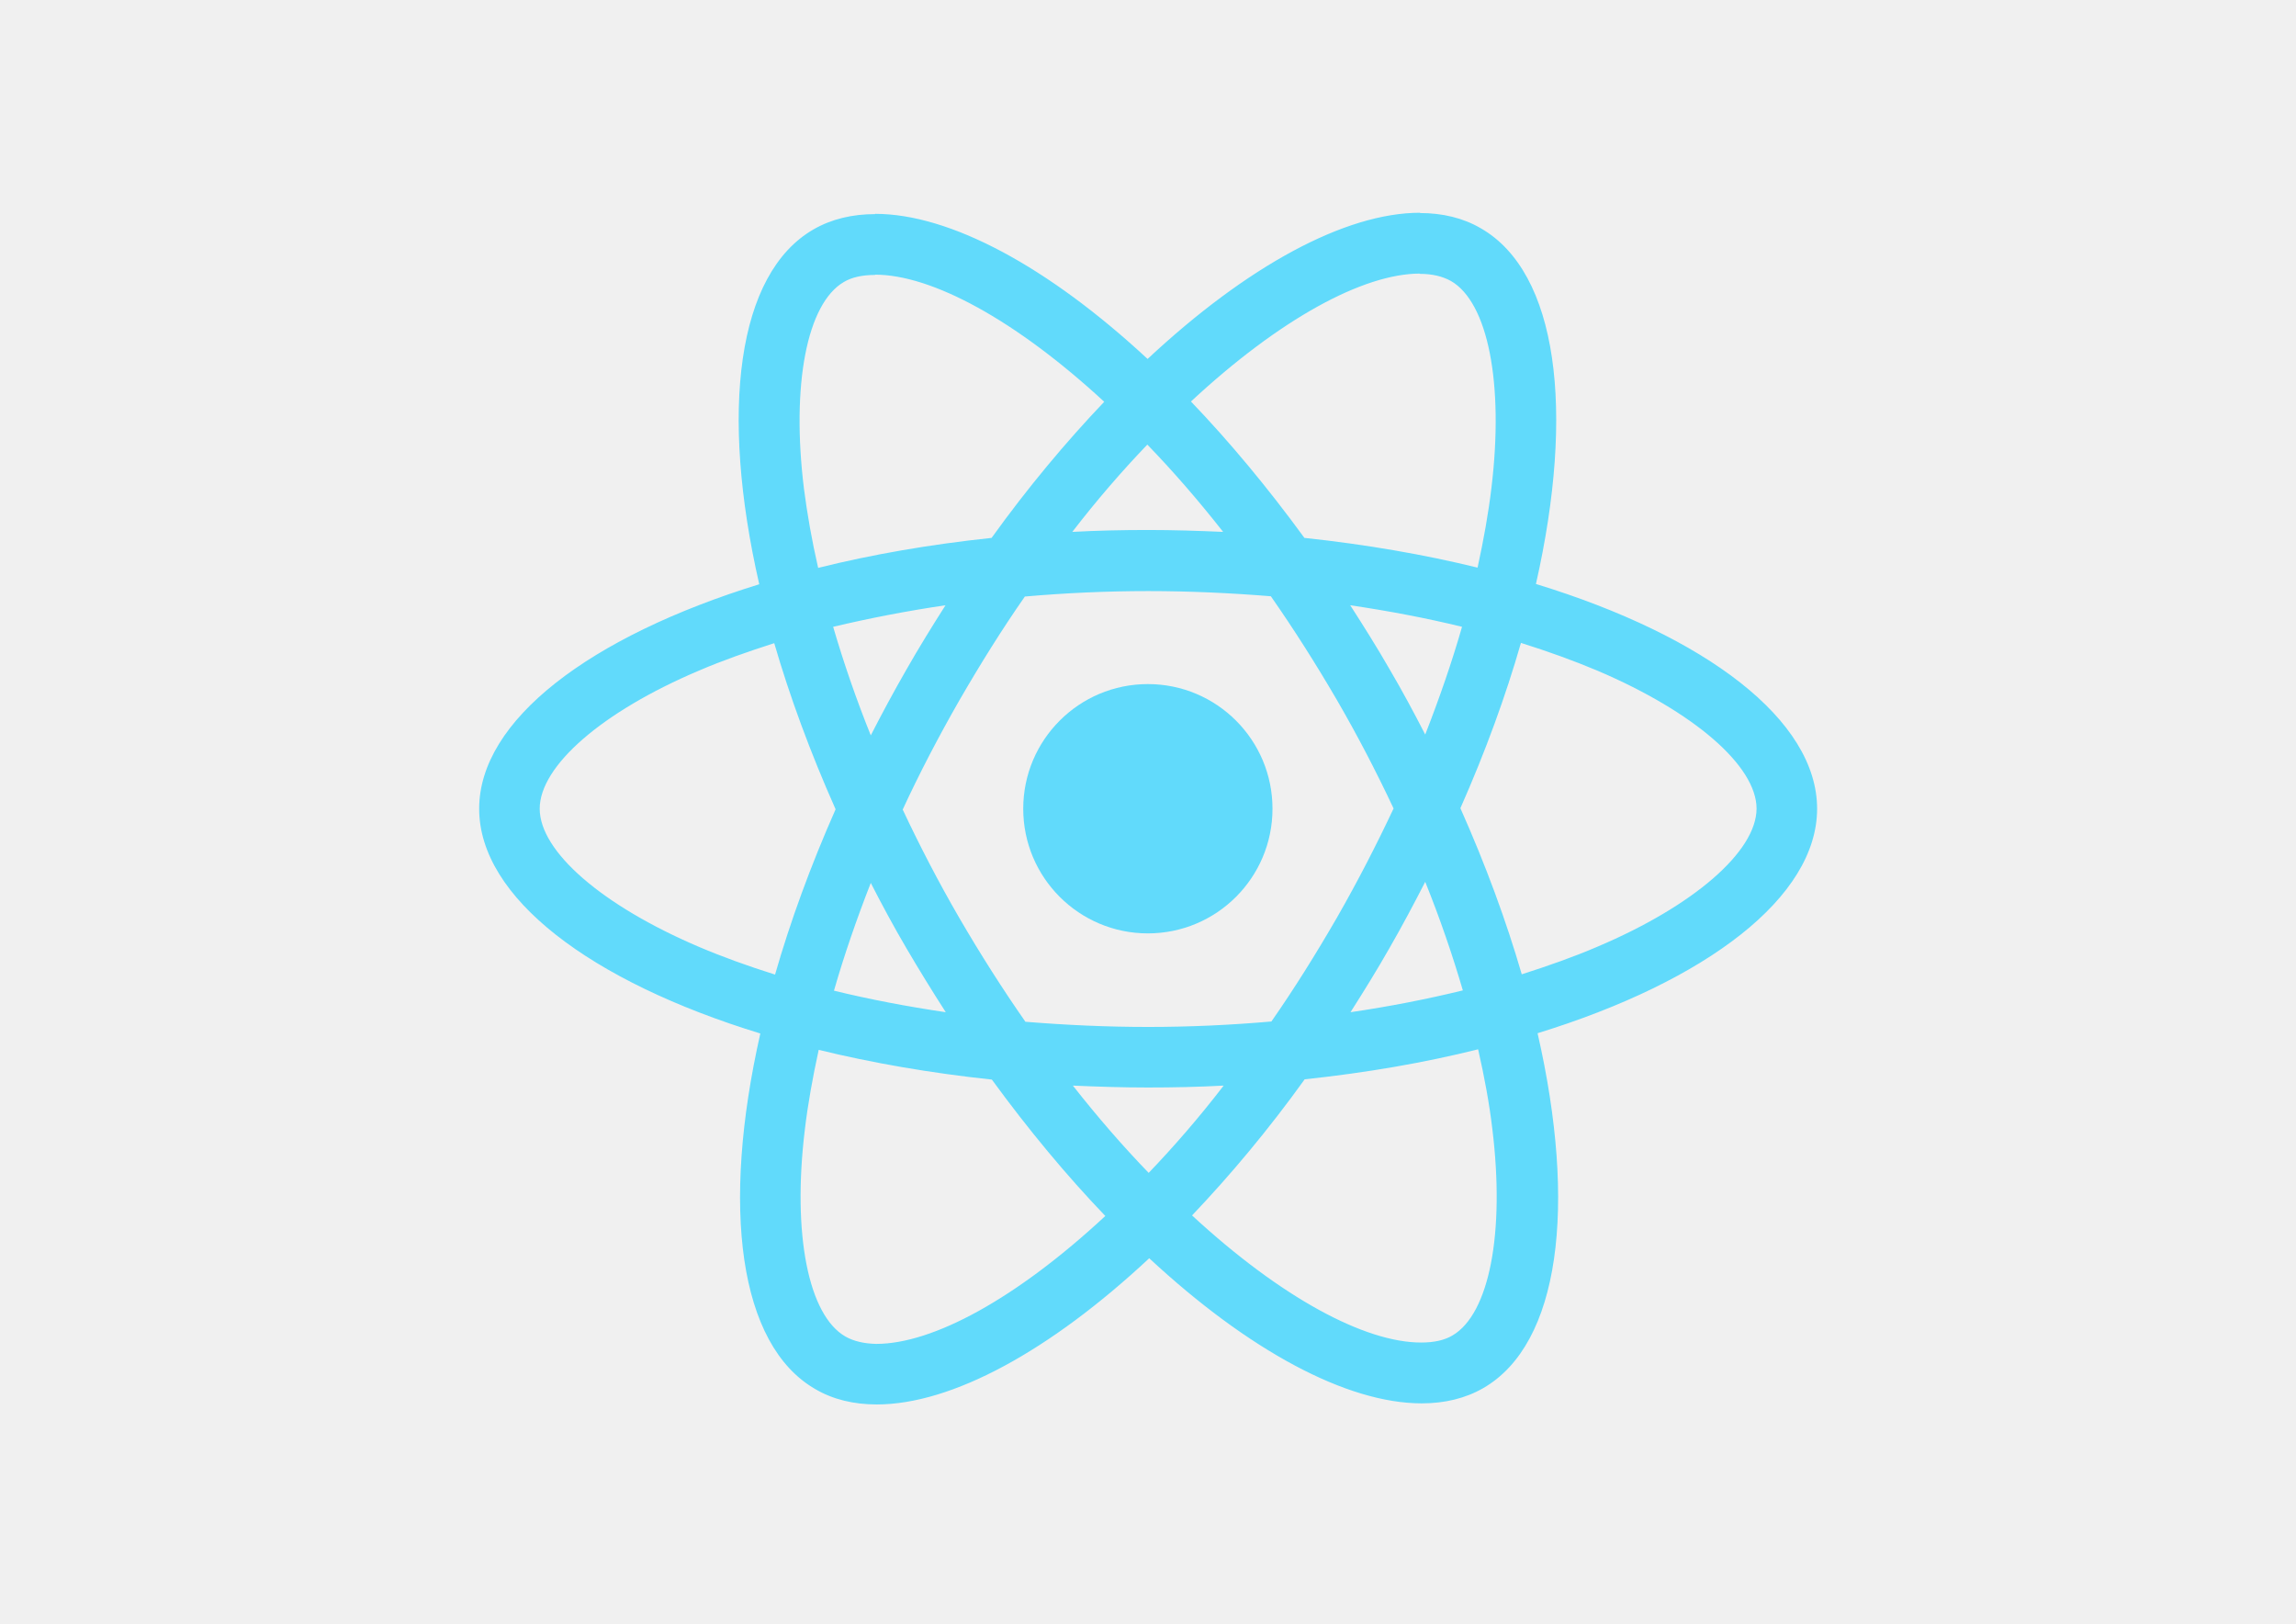
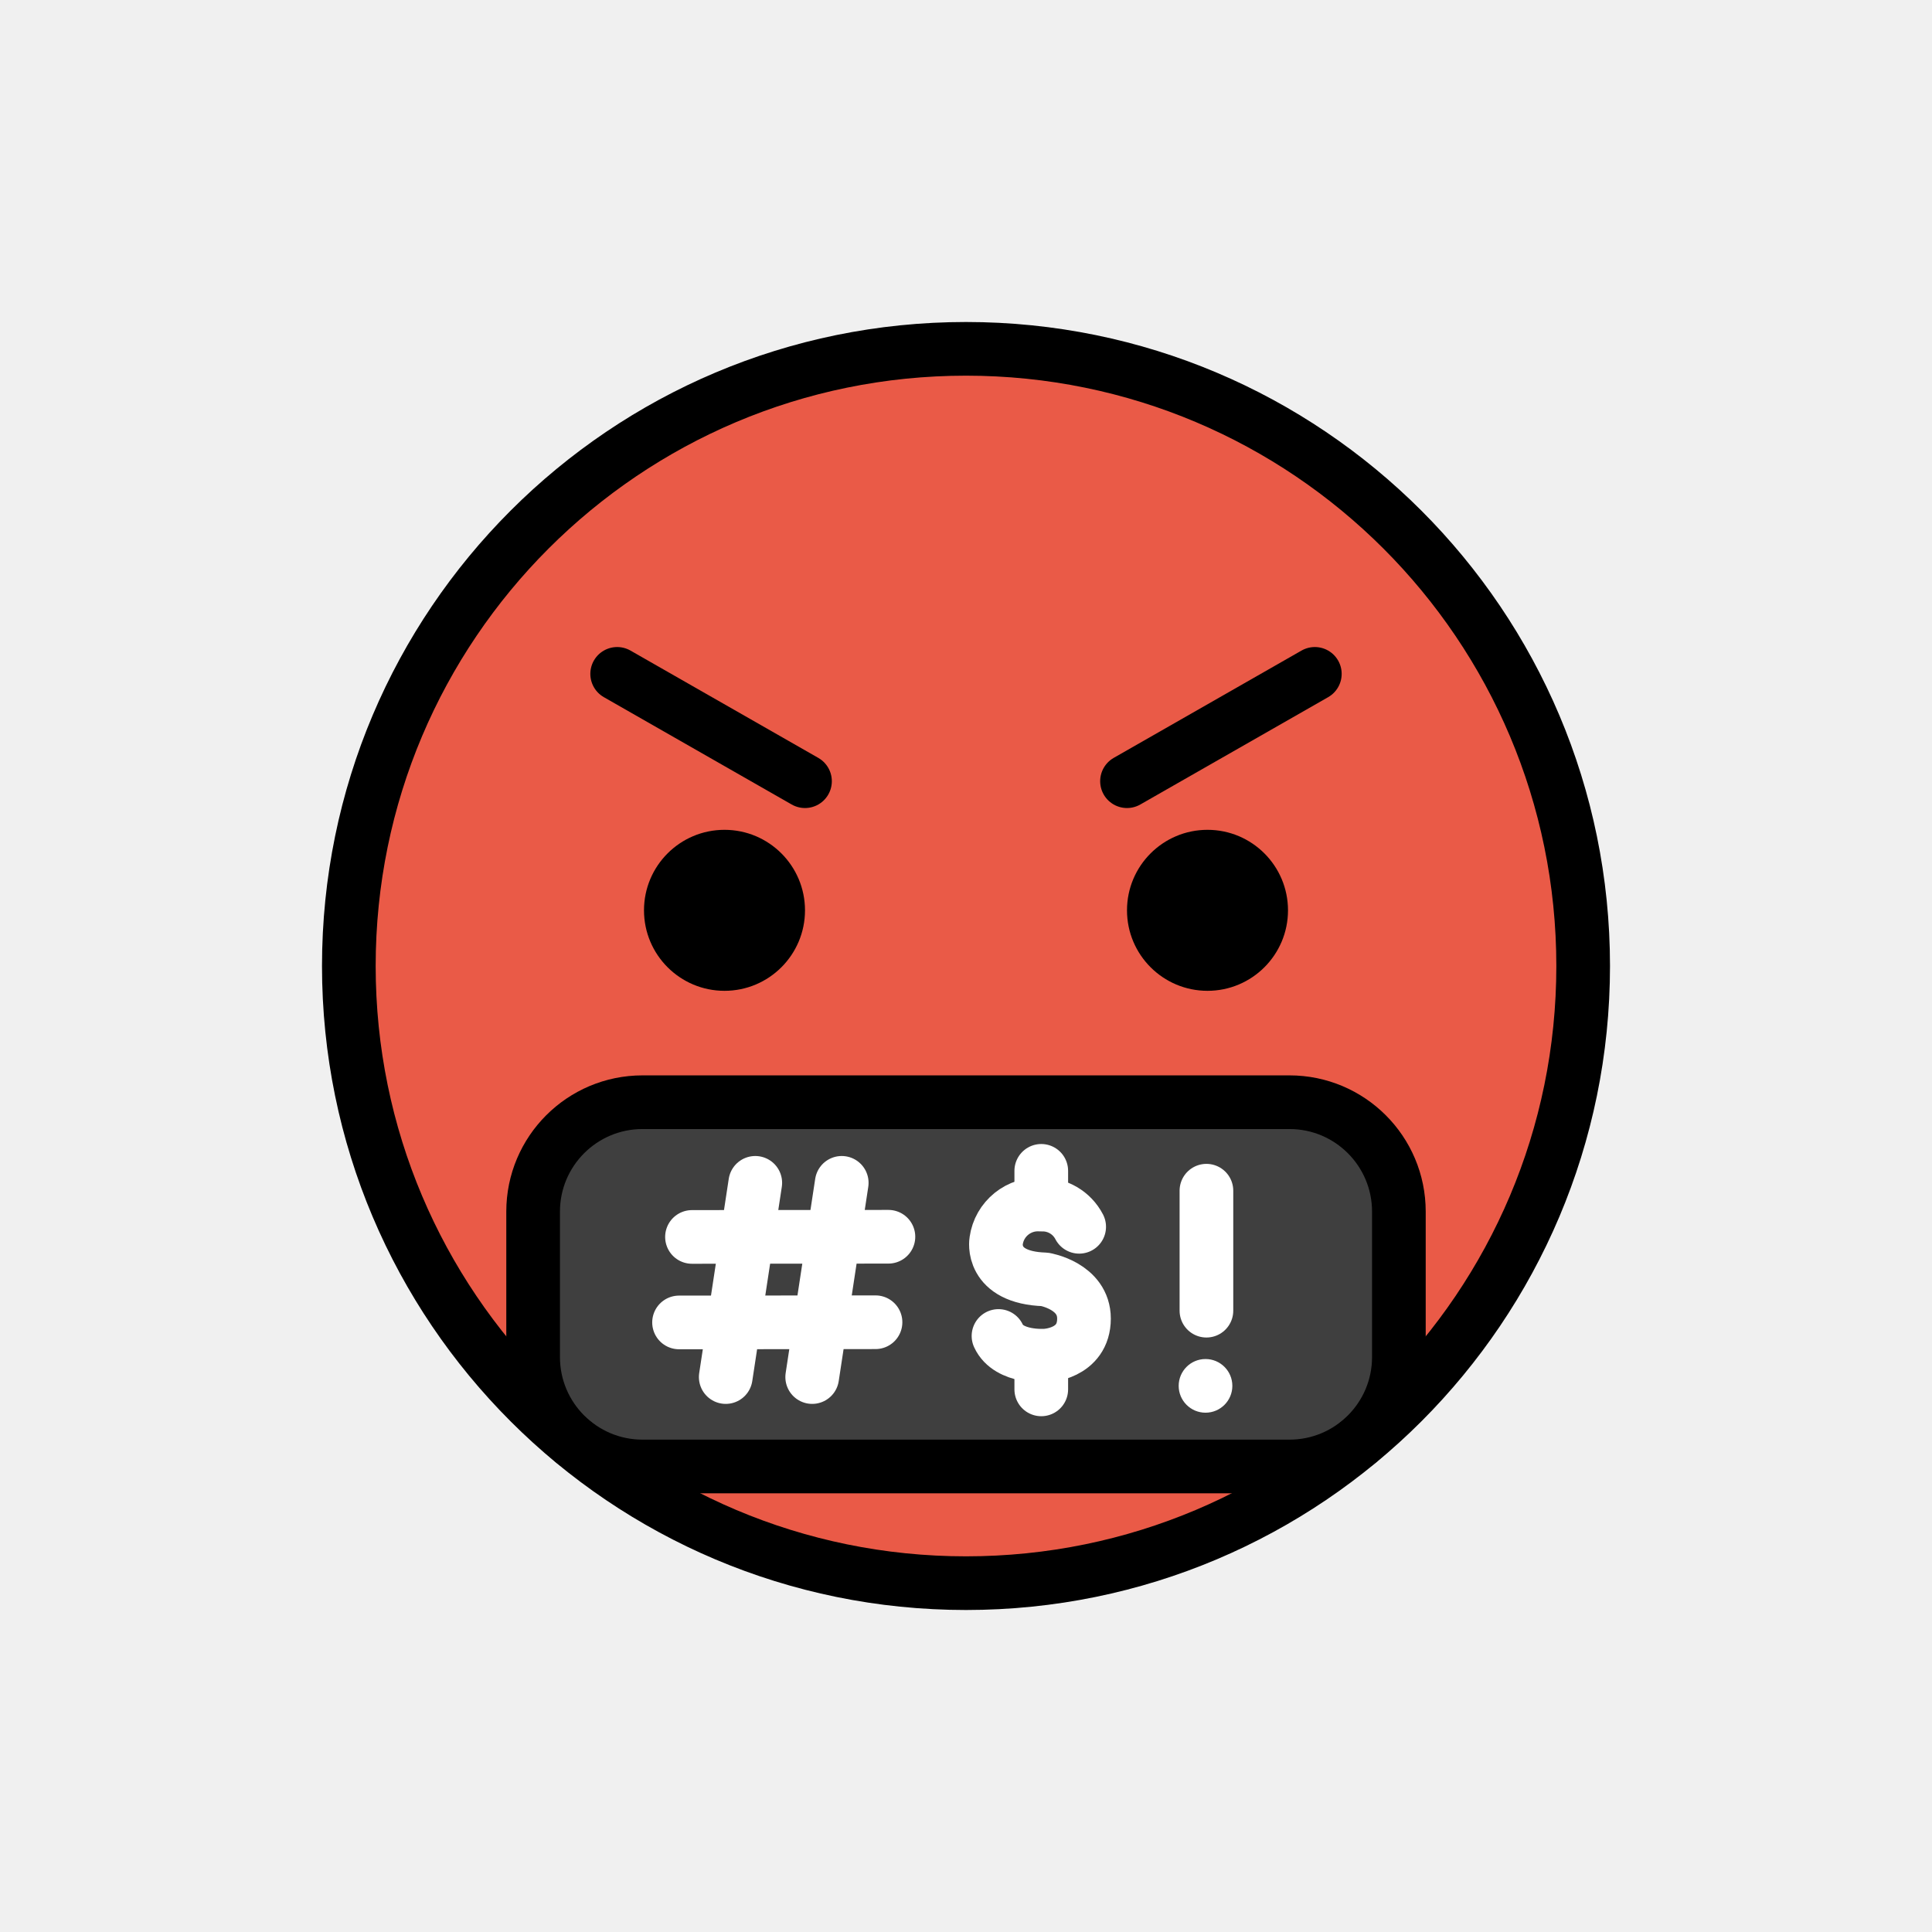
- <svg xmlns="http://www.w3.org/2000/svg" viewBox="0 0 841.9 595.3">
-   <g fill="#61DAFB">
-     <path d="M666.3 296.5c0-32.5-40.7-63.3-103.1-82.4 14.4-63.6 8-114.2-20.2-130.4-6.5-3.8-14.1-5.6-22.4-5.6v22.3c4.6 0 8.3.9 11.4 2.6 13.6 7.8 19.5 37.5 14.9 75.7-1.1 9.4-2.9 19.3-5.1 29.4-19.6-4.8-41-8.5-63.5-10.9-13.5-18.5-27.5-35.3-41.6-50 32.6-30.3 63.2-46.9 84-46.9V78c-27.5 0-63.5 19.6-99.9 53.6-36.4-33.8-72.4-53.2-99.9-53.2v22.3c20.7 0 51.4 16.5 84 46.6-14 14.7-28 31.4-41.3 49.9-22.6 2.4-44 6.1-63.6 11-2.3-10-4-19.7-5.2-29-4.7-38.2 1.1-67.9 14.6-75.8 3-1.8 6.9-2.6 11.5-2.6V78.5c-8.4 0-16 1.8-22.6 5.6-28.1 16.2-34.4 66.7-19.9 130.1-62.2 19.2-102.7 49.9-102.7 82.3 0 32.5 40.7 63.3 103.1 82.4-14.4 63.6-8 114.2 20.2 130.4 6.5 3.8 14.1 5.6 22.5 5.6 27.5 0 63.5-19.6 99.9-53.6 36.4 33.8 72.4 53.2 99.9 53.2 8.4 0 16-1.8 22.6-5.6 28.1-16.2 34.4-66.7 19.9-130.1 62-19.1 102.5-49.9 102.5-82.3zm-130.2-66.7c-3.7 12.9-8.3 26.2-13.5 39.5-4.1-8-8.4-16-13.1-24-4.6-8-9.5-15.8-14.4-23.4 14.2 2.1 27.9 4.7 41 7.9zm-45.8 106.5c-7.8 13.5-15.8 26.3-24.1 38.2-14.9 1.3-30 2-45.2 2-15.1 0-30.2-.7-45-1.9-8.3-11.9-16.4-24.6-24.2-38-7.6-13.1-14.5-26.4-20.8-39.8 6.2-13.4 13.2-26.8 20.7-39.9 7.8-13.5 15.8-26.3 24.1-38.2 14.9-1.3 30-2 45.2-2 15.1 0 30.2.7 45 1.9 8.3 11.9 16.4 24.6 24.2 38 7.6 13.1 14.5 26.4 20.8 39.8-6.3 13.4-13.2 26.8-20.7 39.9zm32.3-13c5.4 13.4 10 26.8 13.8 39.8-13.1 3.2-26.9 5.9-41.2 8 4.9-7.7 9.8-15.6 14.4-23.7 4.6-8 8.9-16.1 13-24.1zM421.2 430c-9.3-9.6-18.6-20.3-27.8-32 9 .4 18.2.7 27.5.7 9.4 0 18.7-.2 27.8-.7-9 11.7-18.3 22.4-27.5 32zm-74.4-58.9c-14.2-2.1-27.9-4.7-41-7.9 3.7-12.9 8.3-26.2 13.5-39.5 4.1 8 8.4 16 13.1 24 4.7 8 9.5 15.8 14.4 23.4zM420.7 163c9.3 9.6 18.6 20.3 27.8 32-9-.4-18.2-.7-27.5-.7-9.4 0-18.7.2-27.8.7 9-11.7 18.3-22.4 27.5-32zm-74 58.9c-4.9 7.7-9.8 15.6-14.4 23.7-4.6 8-8.9 16-13 24-5.4-13.4-10-26.8-13.8-39.8 13.1-3.1 26.9-5.8 41.2-7.9zm-90.5 125.2c-35.4-15.1-58.3-34.9-58.3-50.6 0-15.7 22.9-35.6 58.3-50.6 8.6-3.7 18-7 27.7-10.1 5.7 19.6 13.2 40 22.5 60.9-9.2 20.8-16.6 41.1-22.2 60.6-9.9-3.1-19.3-6.5-28-10.2zM310 490c-13.6-7.8-19.5-37.5-14.9-75.7 1.1-9.4 2.9-19.3 5.1-29.4 19.6 4.8 41 8.5 63.5 10.9 13.5 18.5 27.5 35.3 41.6 50-32.6 30.3-63.2 46.9-84 46.9-4.5-.1-8.3-1-11.3-2.7zm237.2-76.2c4.7 38.2-1.1 67.9-14.6 75.8-3 1.8-6.9 2.6-11.5 2.6-20.7 0-51.4-16.5-84-46.6 14-14.7 28-31.4 41.3-49.9 22.6-2.4 44-6.1 63.6-11 2.3 10.1 4.1 19.8 5.2 29.1zm38.5-66.7c-8.6 3.7-18 7-27.7 10.1-5.7-19.6-13.2-40-22.5-60.9 9.2-20.8 16.6-41.1 22.2-60.6 9.9 3.1 19.3 6.5 28.1 10.2 35.4 15.1 58.3 34.9 58.3 50.6-.1 15.7-23 35.6-58.4 50.6zM320.8 78.4z" />
-     <circle cx="420.9" cy="296.5" r="45.7" />
-     <path d="M520.5 78.1z" />
+ <svg xmlns="http://www.w3.org/2000/svg" id="emoji" viewBox="0 0 72 72">
+   <g id="line-supplement">
+     <line x1="44.96" x2="44.96" y1="44.374" y2="48.845" fill="none" stroke="#000" stroke-linecap="round" stroke-linejoin="round" stroke-width="2" />
+     <circle cx="44.926" cy="51.647" r="1" />
+     <line x1="28.147" x2="27.046" y1="44.081" y2="51.319" fill="none" stroke="#000" stroke-linecap="round" stroke-linejoin="round" stroke-width="2" />
+     <line x1="31.369" x2="30.268" y1="44.081" y2="51.319" fill="none" stroke="#000" stroke-linecap="round" stroke-linejoin="round" stroke-width="2" />
+     <line x1="25.788" x2="33.109" y1="46.097" y2="46.09" fill="none" stroke="#000" stroke-linecap="round" stroke-linejoin="round" stroke-width="2" />
+     <line x1="25.306" x2="32.628" y1="49.283" y2="49.276" fill="none" stroke="#000" stroke-linecap="round" stroke-linejoin="round" stroke-width="2" />
+     <path fill="none" stroke="#000" stroke-linecap="round" stroke-linejoin="round" stroke-width="2" d="M40.218,45.719a1.532,1.532,0,0,0-1.417-.827,1.571,1.571,0,0,0-1.677,1.353s-.243,1.369,1.812,1.434c0,0,1.461.243,1.461,1.461,0,1.334-1.434,1.38-1.434,1.38s-1.371.104-1.752-.732" />
+     <line x1="38.805" x2="38.805" y1="44.639" y2="43.634" fill="none" stroke="#000" stroke-linecap="round" stroke-linejoin="round" stroke-width="2" />
+     <line x1="38.805" x2="38.805" y1="51.778" y2="50.773" fill="none" stroke="#000" stroke-linecap="round" stroke-linejoin="round" stroke-width="2" />
+   </g>
+   <g id="color">
+     <path fill="#ea5a47" d="M36,13A23,23,0,1,0,59,36,23.026,23.026,0,0,0,36,13Z" />
+     <rect x="19.518" y="41.076" rx="4.077" width="32.264" height="13.575" fill="#3f3f3f" />
+     <line x1="44.96" x2="44.96" y1="44.374" y2="48.845" fill="none" stroke="#fff" stroke-linecap="round" stroke-linejoin="round" stroke-width="2" />
+     <circle cx="44.926" cy="51.647" r="1" fill="#fff" />
+     <line x1="28.147" x2="27.046" y1="44.081" y2="51.319" fill="none" stroke="#fff" stroke-linecap="round" stroke-linejoin="round" stroke-width="2" />
+     <line x1="31.369" x2="30.268" y1="44.081" y2="51.319" fill="none" stroke="#fff" stroke-linecap="round" stroke-linejoin="round" stroke-width="2" />
+     <line x1="25.788" x2="33.109" y1="46.097" y2="46.09" fill="none" stroke="#fff" stroke-linecap="round" stroke-linejoin="round" stroke-width="2" />
+     <line x1="25.306" x2="32.628" y1="49.283" y2="49.276" fill="none" stroke="#fff" stroke-linecap="round" stroke-linejoin="round" stroke-width="2" />
+     <path fill="none" stroke="#fff" stroke-linecap="round" stroke-linejoin="round" stroke-width="2" d="M40.218,45.719a1.532,1.532,0,0,0-1.417-.827,1.571,1.571,0,0,0-1.677,1.353s-.243,1.369,1.812,1.434c0,0,1.461.243,1.461,1.461,0,1.334-1.434,1.38-1.434,1.38s-1.371.104-1.752-.732" />
+     <line x1="38.805" x2="38.805" y1="44.639" y2="43.634" fill="none" stroke="#fff" stroke-linecap="round" stroke-linejoin="round" stroke-width="2" />
+     <line x1="38.805" x2="38.805" y1="51.778" y2="50.773" fill="none" stroke="#fff" stroke-linecap="round" stroke-linejoin="round" stroke-width="2" />
+   </g>
+   <g id="line">
+     <circle cx="36" cy="36" r="23" fill="none" stroke="#000" stroke-miterlimit="10" stroke-width="2" />
+     <path d="M30,33.925a3,3,0,1,1-3-3,3.001,3.001,0,0,1,3,3" />
+     <path d="M48,33.925a3,3,0,1,1-3-3,3.001,3.001,0,0,1,3,3" />
+     <line x1="23" x2="30" y1="25.113" y2="29.113" fill="none" stroke="#000" stroke-linecap="round" stroke-linejoin="round" stroke-width="2" />
+     <line x1="49" x2="42" y1="25.113" y2="29.113" fill="none" stroke="#000" stroke-linecap="round" stroke-linejoin="round" stroke-width="2" />
+     <rect x="19.868" y="41.076" rx="4.077" width="32.264" height="13.575" fill="none" stroke="#000" stroke-miterlimit="2" stroke-width="2" />
  </g>
</svg>
